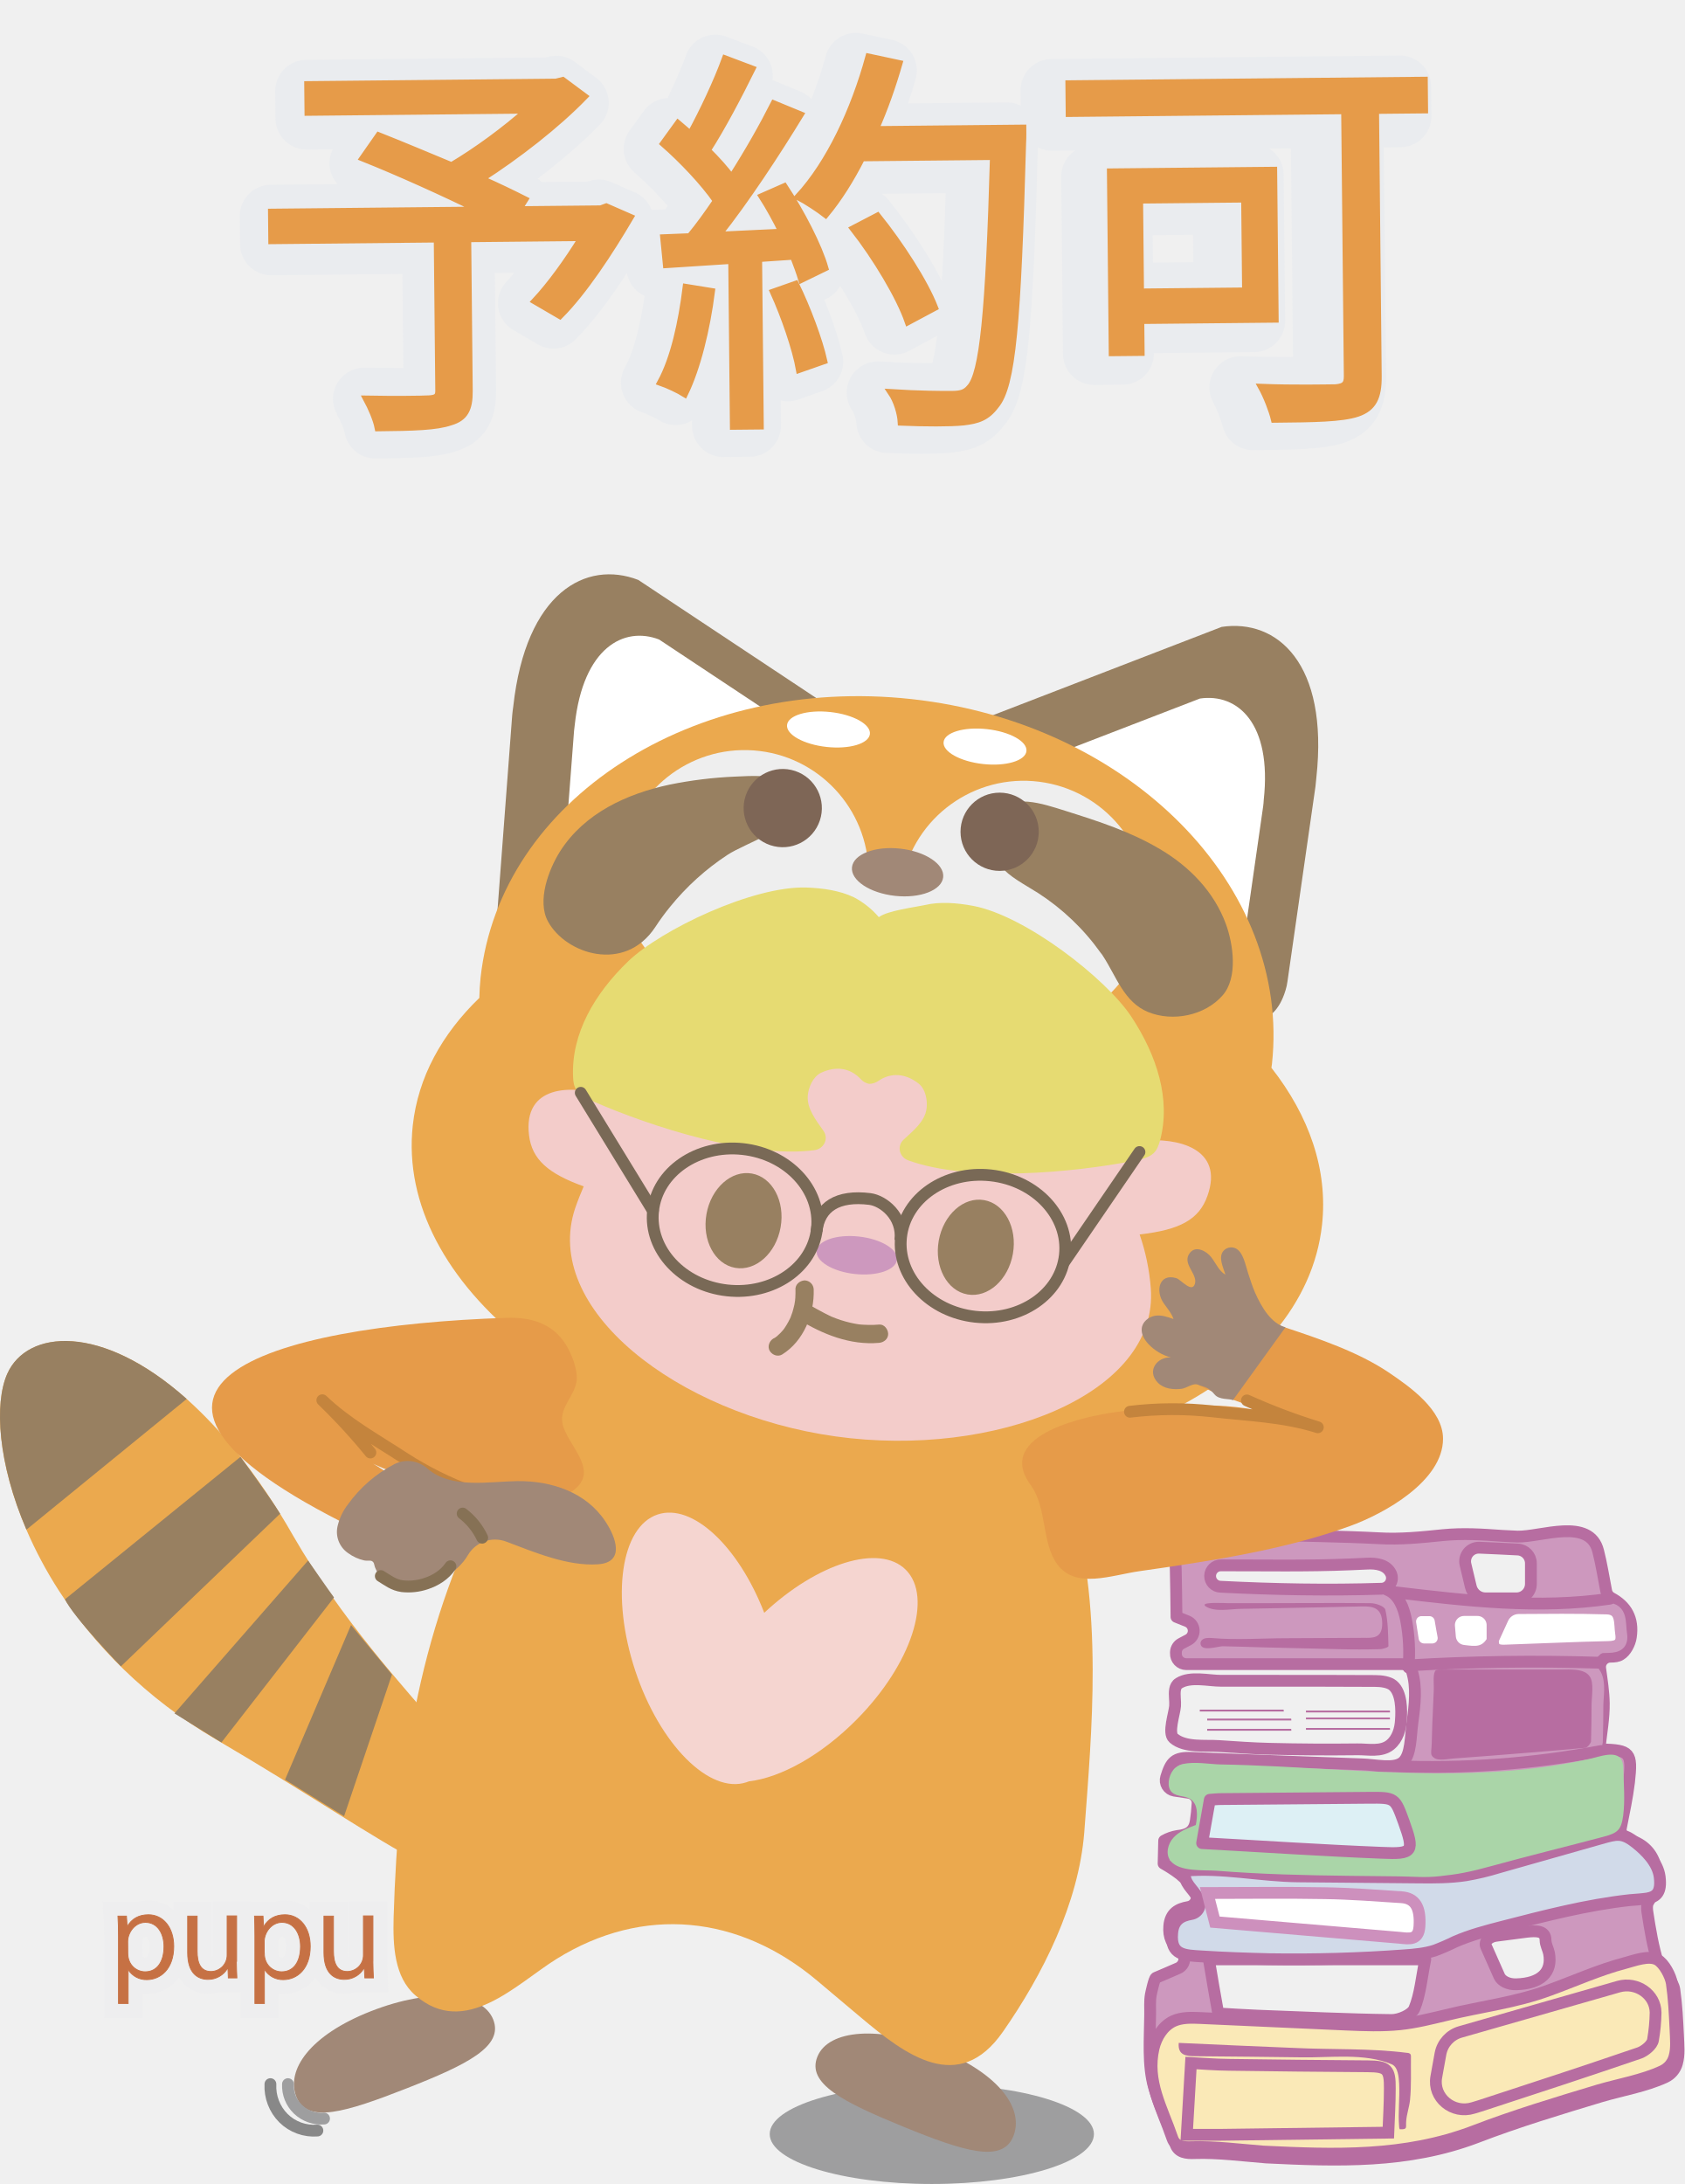
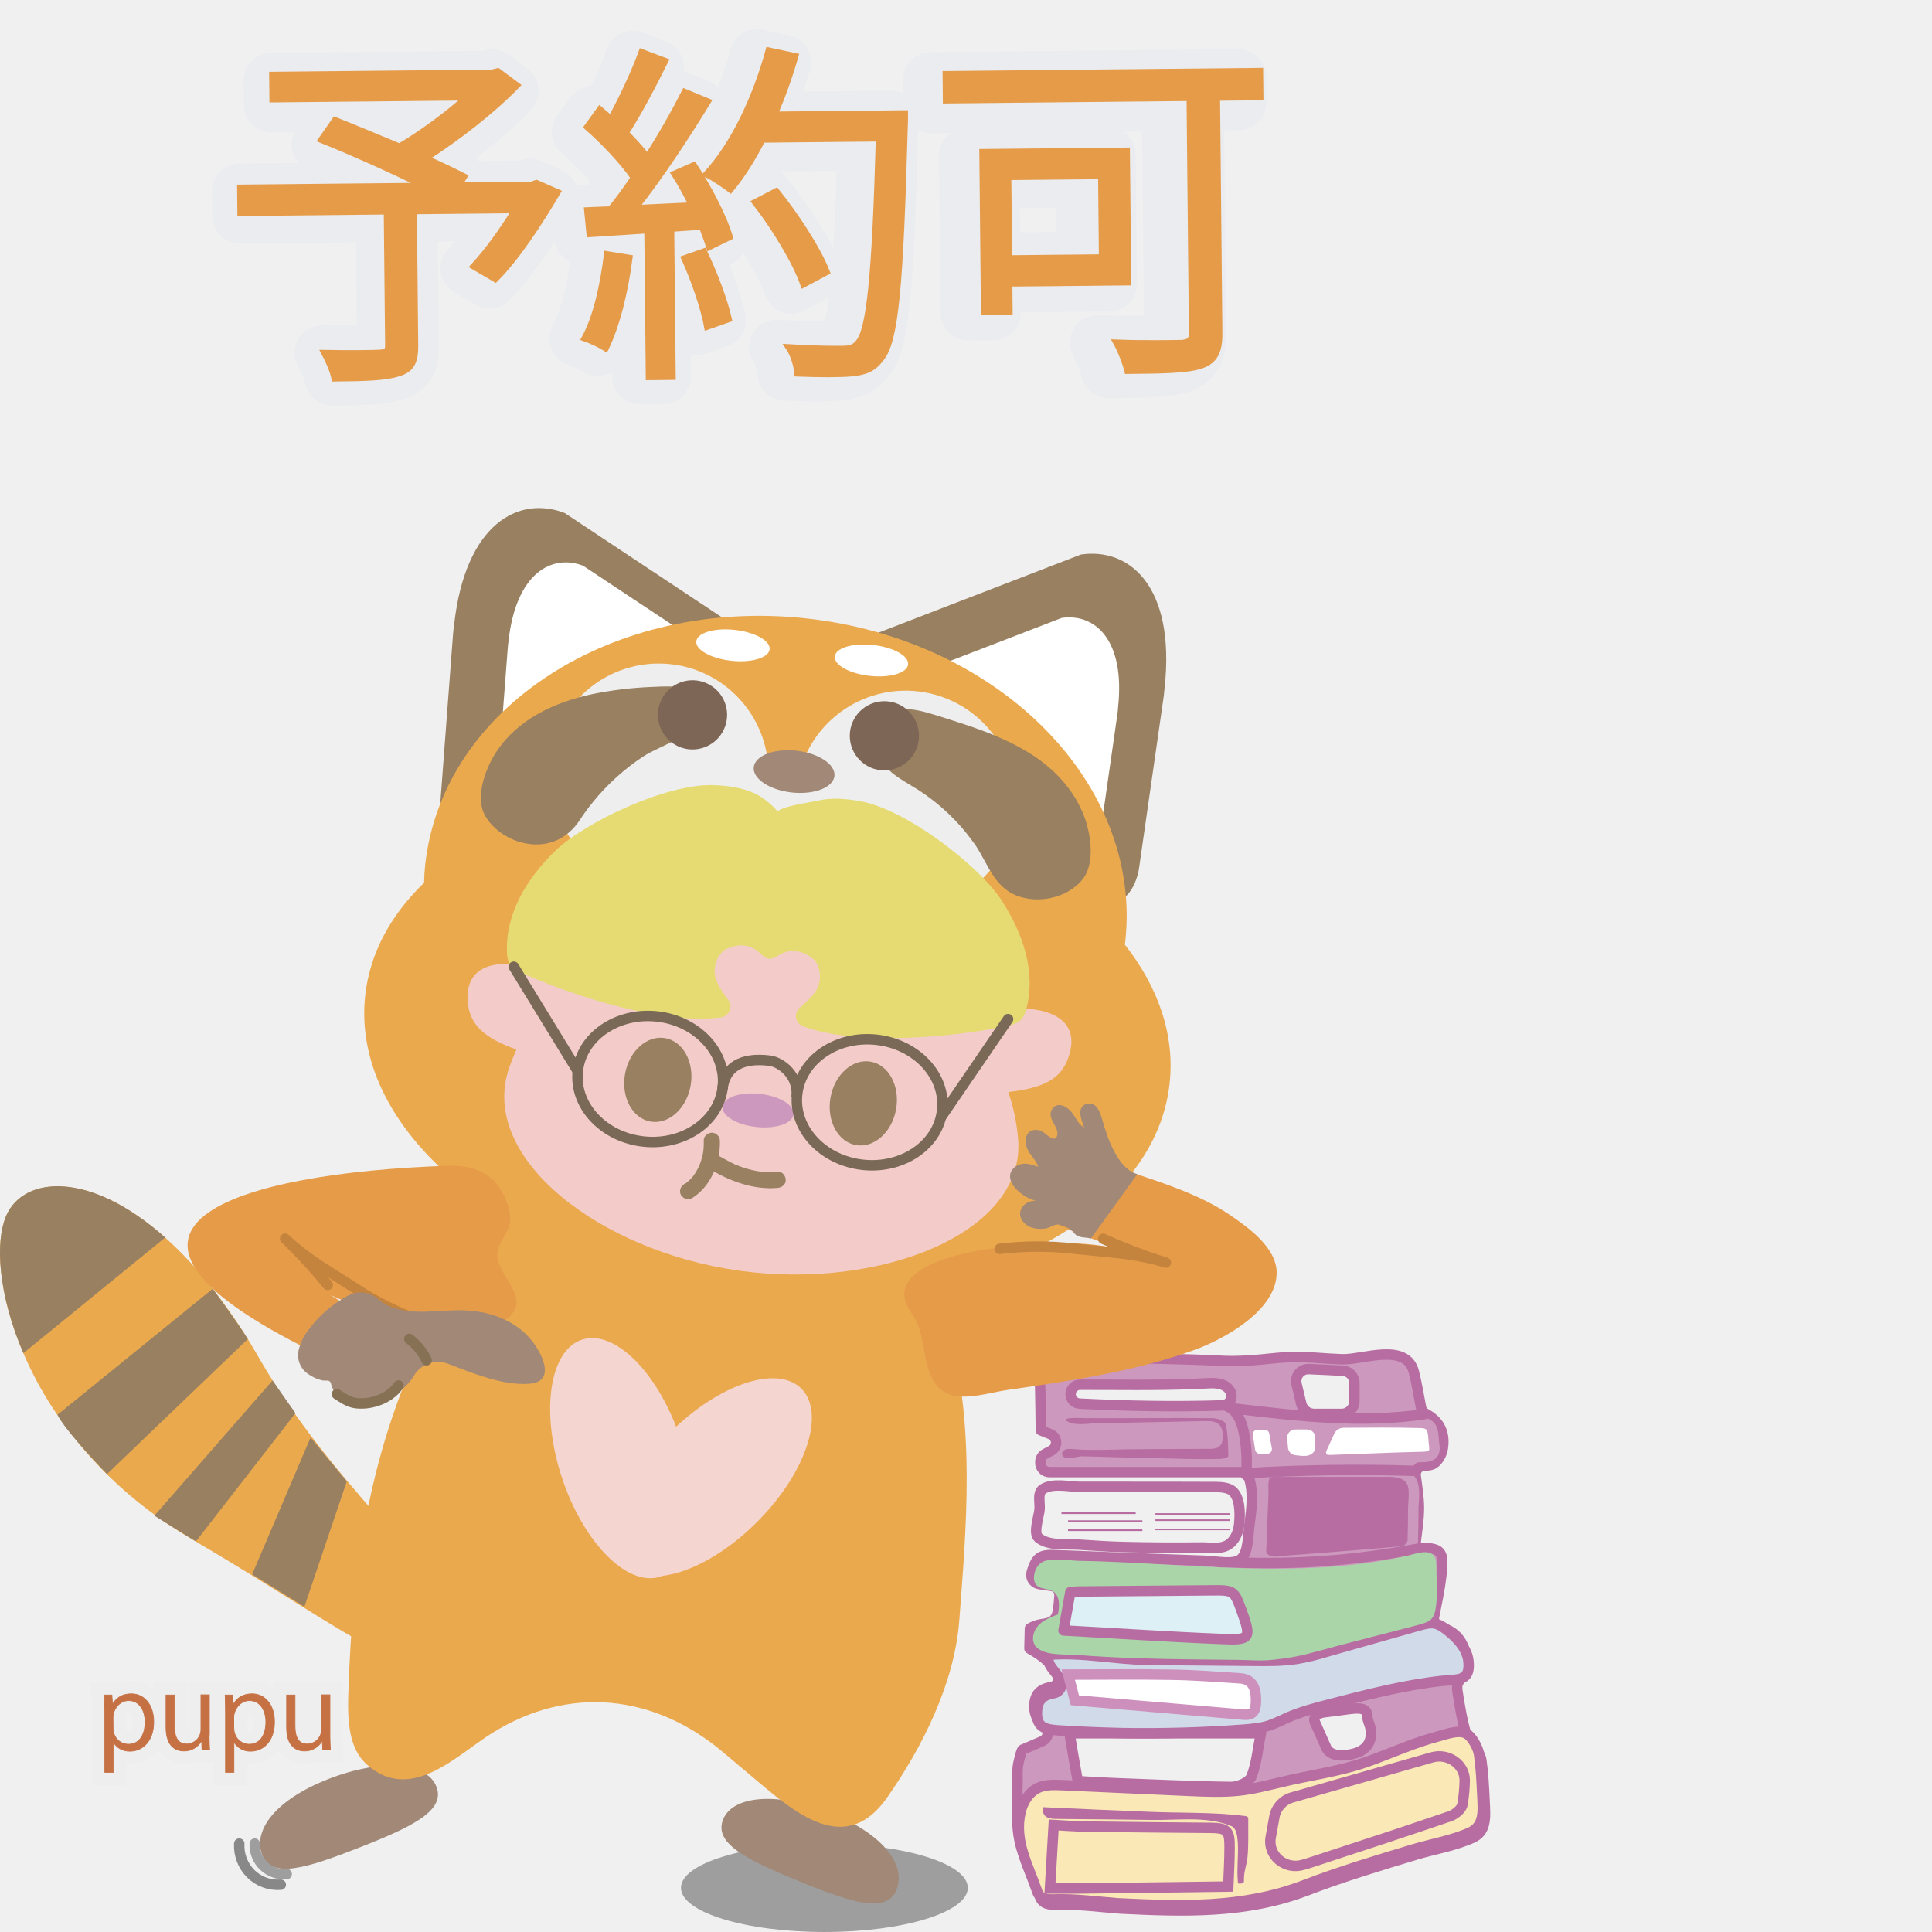
- <svg xmlns="http://www.w3.org/2000/svg" viewBox="0 0 999.1 1295.23">
+ <svg xmlns="http://www.w3.org/2000/svg" viewBox="0 0 1295.23 1295.23">
  <defs>
    <style>.cls-1{fill:#eba94e;}.cls-2{fill:#988061;}.cls-3{fill:#9e9e9f;}.cls-11,.cls-25,.cls-26,.cls-27,.cls-28,.cls-29,.cls-30,.cls-31,.cls-4{fill:none;}.cls-11,.cls-13,.cls-14,.cls-4,.cls-5,.cls-8{stroke:#b76da1;}.cls-14,.cls-25,.cls-32,.cls-33,.cls-35,.cls-4,.cls-6,.cls-9{stroke-miterlimit:10;}.cls-10,.cls-11,.cls-13,.cls-14,.cls-25,.cls-27,.cls-28,.cls-29,.cls-30,.cls-31,.cls-4,.cls-5,.cls-6,.cls-8,.cls-9{stroke-width:7px;}.cls-24,.cls-5{fill:#cd98be;}.cls-10,.cls-11,.cls-13,.cls-27,.cls-28,.cls-29,.cls-30,.cls-31,.cls-34,.cls-5,.cls-8{stroke-linecap:round;stroke-linejoin:round;}.cls-17,.cls-6,.cls-9{fill:#fff;}.cls-10,.cls-6{stroke:#cd98be;}.cls-10,.cls-34,.cls-7{fill:#b76da1;}.cls-8{fill:#d1dae9;}.cls-9{stroke:#cd90bd;}.cls-12{fill:#aad5a8;}.cls-13{fill:#ddf0f5;}.cls-14{fill:#fae9b7;}.cls-15{fill:#a18877;}.cls-16{fill:#f5d5d0;}.cls-18{fill:#eee;}.cls-19{fill:#ad8046;}.cls-20{fill:#f3ccca;}.cls-21{fill:#e6db72;}.cls-22{fill:#7e6656;}.cls-23,.cls-35{fill:#e69b49;}.cls-25,.cls-26,.cls-27{stroke:#796956;}.cls-26{stroke-miterlimit:10;stroke-width:7px;}.cls-28{stroke:#c4843d;}.cls-29{stroke:#867155;}.cls-30{stroke:#888;}.cls-31{stroke:#9e9e9f;}.cls-32{fill:#eeeeef;stroke:#eeeeef;stroke-width:17px;}.cls-33{fill:#c67144;stroke:#c67144;stroke-width:0.5px;}.cls-34,.cls-35{isolation:isolate;font-family:HiraMaruProN-W4-83pv-RKSJ-H, Hiragino Maru Gothic ProN;}.cls-34{font-size:231.54px;stroke:#eaecef;stroke-width:37px;}.cls-35{font-size:236.47px;stroke:#e69b49;stroke-width:4px;}</style>
  </defs>
  <g id="图层_2" data-name="图层 2">
    <g id="图层_1-2" data-name="图层 1">
      <path class="cls-1" d="M110.85,829.76a260.82,260.82,0,0,1,29,30.79,379,379,0,0,1,34,50.19c57.78,100.16,141.9,153.38,125.42,190.24s-60.16-4.34-170.94-69.27C86,1006.89,55.68,975.23,35.08,943.58a248,248,0,0,1-19.4-36.31C-1.23,867.92-3.51,832.47,4.3,814.8c11.81-26.23,55.93-30.24,106.55,15" />
      <path class="cls-2" d="M15.68,907.16C-1.23,867.81-3.51,832.36,4.3,814.7c11.7-26.24,55.82-30.14,106.44,14.95" />
      <polygon class="cls-2" points="232.48 993.12 204.08 1077.13 169.06 1055.45 208.19 963.74 232.48 993.12" />
      <path class="cls-2" d="M182.72,925.48s13.23,19.08,15.39,21.89l-66.77,86s-26.34-16.25-27.86-17.23Z" />
      <path class="cls-2" d="M142.61,864s17.46,23.84,23.53,33.71L71.72,988.24s-28.51-29.48-33.17-39.78Z" />
      <ellipse class="cls-3" cx="552.68" cy="1265.63" rx="96.15" ry="29.59" />
      <path class="cls-4" d="M696.85,1007.21a32.17,32.17,0,0,1,.11,4.55c-.32,4.45-4.44,16-.86,19.08,6.72,5.75,18.64,4.12,26.77,4.66,10.08.65,20.16,1.41,30.24,1.63q26,.64,52,.32c6.4-.1,14.1,1.74,19.52-2.71,4.33-3.57,6-9.32,6.28-14.63.44-6,.44-16.26-4.77-20.6-2.38-2-6.93-2.6-10.51-2.6-20.27-.11-40.43-.11-60.7-.11H724.28c-7.48,0-18.21-2.81-25,1.41C696.53,999.84,696.64,1003.63,696.85,1007.21Z" />
      <path class="cls-5" d="M908,927.1v12.25a8.58,8.58,0,0,1-8.56,8.57H881.13a8.94,8.94,0,0,1-8.78-6.94c-1.08-4.34-2.06-8.67-3.14-13.12a8.11,8.11,0,0,1,8.13-10c7.48.33,15.07.65,22.87,1.08A8.2,8.2,0,0,1,908,927.1ZM889.26,1172l-7.8-17.56c-1.3-2.82,1.41-5.75,5.74-6.4,6-.76,12.14-1.63,18.21-2.38,5.86-.65,11.28-.76,11.28,5,0,2.6,1.51,5.1,2.06,7.7,2.16,11.49-5.1,18-19.3,18.43C894.68,1177,890.56,1174.9,889.26,1172ZM801,927.75c3.25-.1,6.5-.32,9.75-.43,5.42-.32,11.82.54,14.31,6a6.35,6.35,0,0,1-5.64,8.89c-31.76,1-63.52.44-95.5-1.19a6.34,6.34,0,0,1,.33-12.68C749.86,928.3,775.44,928.84,801,927.75ZM718.75,1116c24.39,0,48.13-.32,72,.11,15.72.22,31.32,1.41,46.93,2.39,8.46.54,11.82,6.07,11.06,17.34-.54,8.45-6.5,7.26-12.14,6.72q-56.58-4.71-113.28-9.32C721.79,1127.1,720.27,1121.57,718.75,1116ZM717,1162H845.36c-2.28,11.28-3,20.82-6.5,29.27-1.52,3.58-8.78,6.72-13.44,6.72-26.45-.32-52.9-1.62-79.46-2.6-8.13-.32-16.15-.87-23.41-1.3C720.49,1182.71,718.64,1172,717,1162Zm277.61,61.68c1.51-5,.86-11,.65-16.47-.44-9.11-.87-18.22-2.17-27.21-.76-5-5.53-9.43-8.78-14.09a12.33,12.33,0,0,1-.87-1.63c-3-9.43-4.77-20-6.4-30.68-.21-1.73-.32-3.9.44-5.31,10.08-16.69,4.12-33.38-11.71-37.29a6.1,6.1,0,0,1-4.33-7.26c1.73-8.89,3.68-17.78,4.76-26.77,2-17.78.66-19-16.36-19.52-.55,0-1-.75-1.09-.86,1-9,2.6-17.78,2.5-26.45-.11-6.83-1.2-13.55-2.17-20.71a6.12,6.12,0,0,1,6.18-6.93c2.27,0,4.33-.22,5.85-1.2,3.14-1.84,5.64-6.61,6.18-10.51,1.62-10.84-2.71-18.32-11.6-23.09a6,6,0,0,1-3-4c-1.63-8.35-2.82-16.15-4.77-23.74-5-20.27-33.93-8.35-47.92-8.67-2.92-.11-6-.33-8.89-.44-12.14-.86-23.3-1.62-35.33-.43-12.58,1.3-25.26,2.6-38,1.84-22.66-1.19-45.53-1.3-68.18-2.16-11.49-.44-23.09-.87-34.58-1.52-6.29-.33-15.94-1.84-18.11,6.07-1.4,5.09.33,10.73.44,15.82.22,9.11.32,18.32.43,27.43v1l6.51,2.61a6.12,6.12,0,0,1,.54,11l-4.12,2.17a6,6,0,0,0-3.25,5.1v.75a6.14,6.14,0,0,0,6.07,6.4H831.59a6.15,6.15,0,0,1,5.86,4.23c2.92,9.32,1.73,19.73.32,30.13-1.19,8.35-.76,19.62-5.85,23.85s-16.15,1.41-24.5,1.19c-22.44-.76-45-1.62-67.42-2.49l-33.17-1.3c-10.08-.44-12.36,2.27-15.18,11.49a6.19,6.19,0,0,0,4.88,7.91l8.67,1.3a6.07,6.07,0,0,1,5.1,6.4c-.22,3.58-.55,7-1.09,10.51-1,5.86-4.33,8-10.73,8.67a23.81,23.81,0,0,0-8,2.82c-.11,6.07-.22,7.48-.33,13.55a84.06,84.06,0,0,1,9.76,6.4c4.12,3.47,7.15,6.61,9.21,10.51a6.07,6.07,0,0,1-4.33,8.89c-5.86,1-10.63,3.47-11.28,11.27-.54,6.29,1.52,11.06,6.51,14.64a6.05,6.05,0,0,1-1.3,10.4c-4.34,1.85-8.67,3.8-13.12,5.64-1,.44-2.71,8.46-3,9.87-.76,4-.33,8.34-.44,12.46-.11,13.77-1.51,29.59,2.39,42.82,3.36,11.6,8.78,22.33,12.68,33.6,1.73,5,6.61,5.42,11.49,5.21,13.77-.44,28.51,1.51,42.38,2.6,42.17,2.06,83.8,3.57,124.77-12,24.28-9.33,49.1-16.81,73.93-24.29,12.14-3.57,26.45-6,37.94-11.38A12.86,12.86,0,0,0,994.63,1223.68Z" />
      <path class="cls-6" d="M885.25,973l6-13.12a10.43,10.43,0,0,1,9.43-6.18c16.59-.11,34.47-.32,52.25.22,9.32.22,7.59,8.78,8.57,14.85s-1.74,7.91-7.7,8c-20,.43-39.78,1.41-59.73,2.06-4.44.22-8.89.33-8.56-6.18Z" />
      <path class="cls-6" d="M885.47,972.63c-4.55,8.46-11.06,7.16-17.56,6.4A9,9,0,0,1,860,970.9l-.54-6.4a8.92,8.92,0,0,1,8.89-9.65h8a8.93,8.93,0,0,1,8.89,8.89V973Z" />
      <path class="cls-6" d="M838,972.52l-1.52-9.86a6.68,6.68,0,0,1,6.61-7.7h4.67a6.64,6.64,0,0,1,6.61,5.53c.54,3.14,1.08,6.4,1.73,9.76a6.69,6.69,0,0,1-6.61,7.91H844.6A6.73,6.73,0,0,1,838,972.52Z" />
      <path class="cls-7" d="M761.46,1015H711.6v-1.09h49.75A3.68,3.68,0,0,0,761.46,1015Z" />
      <path class="cls-7" d="M824.44,1015.56H774.58v-1.09h49.75A3.68,3.68,0,0,1,824.44,1015.56Z" />
      <path class="cls-7" d="M824.44,1019.68H774.58v-1.09h49.75A4.06,4.06,0,0,1,824.44,1019.68Z" />
      <path class="cls-7" d="M765.9,1020.33H716v-1.09H765.8A3.65,3.65,0,0,1,765.9,1020.33Z" />
      <path class="cls-7" d="M765.9,1026.4H716v-1.09H765.8A3.65,3.65,0,0,1,765.9,1026.4Z" />
      <path class="cls-7" d="M824.44,1025.86H774.58v-1.09h49.75A3.33,3.33,0,0,1,824.44,1025.86Z" />
      <path class="cls-8" d="M977,1125.91c5.42-1,8.56-3.58,7.37-12.9-1.09-8.24-8-15.29-14.2-20.16-7.92-6.29-11.38-5.21-20.92-2.5-20.17,5.75-40.22,11.38-60.38,17.13a151.67,151.67,0,0,1-19.51,4.66c-9.22,1.41-18.65,1.41-28,1.3l-71.43-.65c-22.44-.22-44.88-5.42-67.43-3.36-.11,8.46,4.55,9.65,8.35,16.8a6.08,6.08,0,0,1-4.34,8.89c-5.85,1-10.62,3.47-11.27,11.27-1.19,13.34,7.37,13.23,17.67,13.88,13.33.87,26.66,1.3,40,1.63,26.66.43,53.44-.33,80-2.28,6.07-.43,12.25-1,18-2.82a130.69,130.69,0,0,0,12-5.2c9.11-4,18.75-6.51,28.4-9,24.82-6.4,49.76-12.9,75.34-15.72C970.67,1126.56,974.14,1126.34,977,1125.91Z" />
      <path class="cls-9" d="M716.15,1122.66c23.63,0,46.61-.33,69.59.1,15.18.22,30.35,1.41,45.42,2.39,8.24.54,11.49,6.07,10.73,17.34-.54,8.46-6.29,7.26-11.71,6.72-36.53-3.14-72.95-6.18-109.59-9.32C719,1133.71,717.56,1128.18,716.15,1122.66Z" />
      <path class="cls-10" d="M847.75,1044.72a6.82,6.82,0,0,1-1.41-1.63c-1.74-2.49-.65-6.39-.65-9.32.21-5.31.21-10.62.54-16q.32-7.65.65-15.29c.21-4-.87-10.08,1.52-13.55,2.06-2.93,6-2.27,9.1-2.27h66.67c7.48,0,17.77-1.2,22.11,6.39,2.82,5,1.19,13.12,1.19,18.65,0,7.15-.11,14.2-.32,21.35-.11,2.49-3.69,6.72-6,6.94-4.44.43-8.88.76-13.22,1.19-14.63,1.3-29.38,2.38-44,3.58l-21.68,1.62C857.28,1046.88,851.54,1048.19,847.75,1044.72Z" />
      <path class="cls-7" d="M818.37,978.05c-8,.22-16.15.22-24.17,0-15.18-.32-30.36-.76-45.53-1.08-7.81-.22-15.61-.54-23.52-.65-2.71,0-13,3.57-13.12-1.74a2.83,2.83,0,0,1,.76-1.84c1.41-1.52,3.9-1.41,6-1.3,14.63,1.3,29.81.11,44.55.11,15.18-.11,30.35-.11,45.42-.22,5.1,0,11.06.65,11.06-8.45,0-9.33-5.42-10.3-11.82-10.19-16,.32-32.08.76-48.13,1-8,.11-16,.33-24.06.44-6.18.1-15.07,2.06-20.6-1.41a1.5,1.5,0,0,1-.75-.87c-.44-1.84,12.57-1.08,14.2-1.08h19.07c21.68,0,43.47-.22,65.15,0,3,0,8.24,1.73,8.78,3.9,1.63,6.83,1.63,14.31,1.84,21.46C823.79,976.86,820.21,978.05,818.37,978.05Z" />
      <path class="cls-11" d="M826.5,1047.43a540.32,540.32,0,0,0,123.25-9" />
      <path class="cls-11" d="M834.85,987.7c37.72-2.28,75.66-2.82,113.49-1.63" />
      <path class="cls-11" d="M822.71,942.82c6.93,2.71,9.86,10.73,11.27,18a101.46,101.46,0,0,1,1.41,28.07" />
      <path class="cls-11" d="M827.8,944.34c42.17,5,84.88,10,126.93,3.79" />
      <path class="cls-12" d="M701.52,1046.23a11.51,11.51,0,0,0-4.45,2.17c-3.25,2.82-5.2,9.32-3,13.23,2.38,4.12,7.91,3,11.6,5.09,5.09,2.93,4.66,10.08,3.57,15.61-4.88,1.84-9.86,3.79-13.22,7.48s-4.88,9.65-1.85,13.66c5.21,6.83,20,5.42,27.65,6,26.23,2.06,52.46,2.71,78.8,3l29.27.32c8.35.11,15.61.87,24-.11,4.77-.54,9.43-1.08,14.09-2,5.63-1.08,11.16-2.49,16.58-4,22.12-6.07,44.23-11.49,66.34-17.34,8.57-2.28,10.63-4,11.82-12.47,1.19-9.21.32-18.53.11-27.86a12.34,12.34,0,0,0-1-5.2c-3.14-6-13.33-1.95-18.21-.87-61.68,13.88-123.47,7.81-185.8,4.66-11.38-.54-22.65-1-34-1.19C718.1,1046.34,708.24,1044.5,701.52,1046.23Z" />
      <path class="cls-13" d="M713,1093.06c1.73-9.54,3-17.12,4.55-25.69,1.73-.11,4.44-.43,7.15-.43q43.57-.33,87.16-.76c15.5-.11,15.5-.11,20.7,14.2,6.4,17.78,5.74,19.29-13,18.43C784,1097.4,748.45,1095,713,1093.06Z" />
      <path class="cls-14" d="M993.11,1219.89c1.52-5,.86-11.06.65-16.48-.44-9.1-.87-18.21-2.17-27.21-.65-4.33-4.55-11.81-8.56-14-5.1-2.82-13.77.54-19.3,2-15.28,4-29.81,10.62-44.66,16-20.05,7.48-40.76,9.76-61.35,14.86-9.11,2.16-18.1,4.44-27.43,5.42-10.51,1.08-21.13.65-31.65.21l-86.72-3.9c-5.42-.22-11-.43-16,1.84-6.18,2.93-10.08,9.32-11.71,16-4.55,19.83,5,35.44,11.17,53.54,1.73,5,6.61,5.42,11.49,5.21,13.76-.44,28.51,1.52,42.38,2.6,42.17,2.06,83.79,3.58,124.77-12,24.28-9.33,49.1-16.8,73.93-24.28,12.14-3.58,26.44-6,37.93-11.39A13.18,13.18,0,0,0,993.11,1219.89Z" />
      <path class="cls-14" d="M980.42,1209.81c-.43,2.92-4.76,6.5-8,7.69-30.13,10.3-60.37,20.27-90.73,30.14-2.6.87-5.31,1.73-7.91,2.49-12.14,3.8-24.06-6.18-21.9-18.32.87-4.66,1.63-9.21,2.5-13.87a16.65,16.65,0,0,1,11.81-12.9c30.25-8.67,61.79-17.67,93.88-26.89,10.73-3,21.78,4.56,21.89,15.4A104,104,0,0,1,980.42,1209.81Z" />
      <path class="cls-7" d="M829.86,1261.3c-.76-8.46.43-17,0-25.48-.22-3.68-.54-10-4.44-11.6-16.16-6.82-36.43-3.79-53.55-4.11-20.82-.22-41.63-.55-62.44-.66-6,0-10.95-.54-10.3-7.91,22.87,1.09,45.85,2.06,68.73,3,22.11,1.08,44.76.11,66.77,2.92a2.54,2.54,0,0,1,2,.87,2.71,2.71,0,0,1,.22,1.3c-.11,8.57.32,17.24-.54,25.8-.44,4.23-2,8.35-2.28,12.47-.33,3.68,1.08,5.09-3.8,4.87A2.77,2.77,0,0,1,829.86,1261.3Z" />
      <path class="cls-4" d="M703.9,1266.07c.87-14.53,1.63-27.86,2.49-42.6,6,.32,14.2,1,22.44,1.08,27.54.43,55,.65,82.49.87,11.39.11,13.12,1.73,13,13.22,0,8.67-.54,17.45-.87,26.13l-100.59,1.3Z" />
      <path class="cls-15" d="M484.83,1219.67c-6.51,15.94,14.85,26.78,50.84,41.52S594.53,1283,601,1267s-7.59-36.64-43.58-51.38S491.33,1203.74,484.83,1219.67Z" />
      <path class="cls-15" d="M292.53,1197.67c6.29,15.93-15.18,26.66-51.38,40.86s-59.08,21.14-65.37,5.1,8-36.64,44.12-50.84S286.13,1181.62,292.53,1197.67Z" />
      <path class="cls-1" d="M648.08,990c-.22-73.28-14.2-146.56-76.43-191.22C518.54,760.6,423,755,368.08,792.69c-36.85,25.26-54.2,48.13-75,87.37-43.58,82.38-56.91,164.87-59.62,257.12-.43,16.59.33,35.34,12.9,46.18,29.49,25.58,59.84-6.72,83.68-21.57,51.6-32.09,108.51-26,154.69,12.9,8.67,7.26,17.34,14.63,26,21.89,26.35,22.12,57.89,46.07,84.12,8.35,23.63-33.82,44.88-76.2,48.24-118.16C645.37,1056.32,648.18,1023.15,648.08,990Z" />
      <path class="cls-16" d="M537.18,930.9c-15.61-15.5-52.35-3.9-83.9,25.58C438,917,410.68,891.33,390.09,898.16c-21.9,7.26-27.86,48.67-13.34,92.57s44.12,73.5,66,66.24c.54-.22,1-.33,1.52-.55,18.75-2.16,42.81-15.39,63.84-36.64C540.65,986.94,553.55,947.16,537.18,930.9Z" />
      <path class="cls-2" d="M552.47,469.77,691.33,576s56.8,58.43,71.11,11.38a30.4,30.4,0,0,0,1.19-5.42l16.58-115.44c.22-1.84.33-3.69.55-5.42,7.37-67.86-23.42-94.2-56.16-89.32L584.45,425.87C551.17,430.75,525.69,449.28,552.47,469.77Z" />
      <path class="cls-2" d="M525.48,476.71,367,550.42s-68.08,44.77-72-4.23a46.38,46.38,0,0,1,0-5.53l8.78-116.31c.11-1.84.44-3.68.65-5.42,7.48-67.85,43.25-86.93,74.15-75l125.09,83C535.12,439,556.05,462.51,525.48,476.71Z" />
      <path class="cls-17" d="M595.83,480.39l93.55,71.55s38.26,39.35,47.91,7.69a20.69,20.69,0,0,0,.76-3.68l11.16-77.83c.22-1.19.22-2.5.33-3.69,5-45.74-15.72-63.41-37.83-60.16l-94.42,36.42C595,454.05,577.72,466.52,595.83,480.39Z" />
      <path class="cls-17" d="M489.71,468.8,382.93,518.44s-45.85,30.25-48.45-2.82a21.81,21.81,0,0,1,0-3.79l6-78.37c.11-1.19.33-2.5.43-3.69,5-45.74,29.16-58.53,50-50.51l84.33,55.93C496.21,443.32,510.3,459.15,489.71,468.8Z" />
      <path class="cls-1" d="M754.09,633.24c.11-.76.22-1.41.32-2.17C765.9,525.7,670.19,428.8,540.65,414.6s-244,59.72-255.6,165.09c-.43,4-.65,8.13-.76,12.14-22.22,21.46-36.31,47-39.46,75.55-10.29,93.87,102.11,183.2,251.05,199.45s278-46.61,288.24-140.48C787.69,693.83,776.53,661.85,754.09,633.24Z" />
      <path class="cls-18" d="M680.27,544.57a73.56,73.56,0,0,0-144.6-25.37c-2.06-.32-4-.65-6.07-.87a107.66,107.66,0,0,0-14.42-.54,73.55,73.55,0,1,0-90.84,72.09,98.6,98.6,0,0,0-2.93,15.28c-3.57,32.41,15.51,54,45.53,63.31,41.74,13,93.33,18.42,131.38-7.38,11.27-7.58,16.8-21.57,18.21-34.68a90,90,0,0,0,.33-17A73.46,73.46,0,0,0,680.27,544.57Z" />
      <ellipse class="cls-17" cx="491.35" cy="432.59" rx="10.41" ry="24.72" transform="translate(7.87 873.96) rotate(-83.75)" />
      <ellipse class="cls-17" cx="584.19" cy="442.73" rx="10.41" ry="24.72" transform="translate(80.53 975.28) rotate(-83.75)" />
      <path class="cls-19" d="M491.11,596.92a59.56,59.56,0,0,0,4.88,10.3,60.61,60.61,0,0,0,6.94,8.78,62.11,62.11,0,0,0,8.78,7.16,50.72,50.72,0,0,0,10.08,4.76c3.58,1.41,7.26,1.74,11.06,2.28a41.65,41.65,0,0,0,9-.32,36.11,36.11,0,0,0,8.79-2.06,43.94,43.94,0,0,0,9.86-4.88c3.14-2.28,6.29-4.55,8.67-7.59a48.78,48.78,0,0,0,4.77-6.61,46.74,46.74,0,0,0,3.25-7.59,15.05,15.05,0,0,0,.33-7.59,13.89,13.89,0,0,0-2.28-7c-2.27-3.91-6.83-7.7-11.38-8.68-4.88-1.08-10.3-.86-14.63,2-1.3,1-2.61,2-3.8,2.92a18.85,18.85,0,0,0-4.88,8.35,4.06,4.06,0,0,1-.43,1.08l1.95-4.55a27.17,27.17,0,0,1-2.82,4.88c1-1.3,2-2.6,2.93-3.8a30.74,30.74,0,0,1-4.23,4.23c1.3-1,2.6-1.95,3.8-2.92a28.83,28.83,0,0,1-5.53,3.25l4.55-2a29.16,29.16,0,0,1-6.61,1.84l5.09-.65a21.38,21.38,0,0,1-6.39,0l5.09.65a28.66,28.66,0,0,1-6.72-1.84l4.55,2a34.19,34.19,0,0,1-6.39-3.69c1.3,1,2.6,2,3.79,2.93a37.7,37.7,0,0,1-5.85-5.86c1,1.31,1.95,2.61,2.93,3.8a28.89,28.89,0,0,1-4.12-7.16l2,4.56a5.71,5.71,0,0,1-.33-.76,20.74,20.74,0,0,0-8.67-11.38,13.92,13.92,0,0,0-7-2.28,15.05,15.05,0,0,0-7.59.33c-4.56,1.51-9,4.33-11.38,8.67-.65,1.51-1.31,3-2,4.55a19.58,19.58,0,0,0,0,10Z" />
      <path class="cls-2" d="M397.57,537.63a137.33,137.33,0,0,0-8.89,12.14c-18.21,27.64-53.23,15.93-63.63-3.25-6.72-12.25.43-31,7.15-41.63,14.42-22.65,39.57-34.14,64.93-39.56a247.59,247.59,0,0,1,39-4.77c9.32-.44,22.76-1.3,31.22,3.25,5,2.71,7.15,7.26,6.17,12.9-2.6,14.74-31.21,23.09-42.16,30.35A148.7,148.7,0,0,0,397.57,537.63Z" />
      <path class="cls-2" d="M654.36,567.22c7.81,12,12.36,27.1,26.56,32.95,14.63,6,33.71,2.17,44.23-9.86,9.21-10.51,6.28-30.35,2-42.17-7.05-19.29-21.68-34.25-39.13-44.55-17.78-10.51-36-16.37-56.26-22.76-13.55-4.23-31.33-10.52-41.3,1.3-4.88,5.74-4.77,13.66-2.82,20.49,2.49,8.78,8.13,14.41,15.61,19.29,4.12,2.71,8.35,5.1,12.46,7.7a136.45,136.45,0,0,1,37.18,35.55A13.53,13.53,0,0,1,654.36,567.22Z" />
      <path class="cls-19" d="M406.46,613.72a220.43,220.43,0,0,0-.66,41.41c4.67-6.07,9.33-12.14,13.88-18.32a1.83,1.83,0,0,1-.76.11l5.1-.65h-1.2l5.1.65a6.12,6.12,0,0,1-1.84-.54l4.55,2-1.63-1c1.3,1,2.6,1.95,3.8,2.92a8.18,8.18,0,0,1-1.41-1.41c1,1.3,1.95,2.6,2.92,3.8a6.54,6.54,0,0,1-1-1.63l2,4.55a6.32,6.32,0,0,1-.54-2.06c.21,1.74.43,3.36.65,5.1a14,14,0,0,1,0-3c-.22,1.74-.44,3.36-.65,5.1a36.68,36.68,0,0,1,1.62-6,15.06,15.06,0,0,0,.33-7.59,14,14,0,0,0-2.28-7c-2.27-3.9-6.83-7.69-11.38-8.67-4.88-1.08-10.3-.87-14.63,2-1.3,1-2.61,2-3.8,2.93a18.74,18.74,0,0,0-4.88,8.35c-3,8.56-3.46,18.1,1.2,26.23a26.46,26.46,0,0,0,10.19,10,34.37,34.37,0,0,0,5.2,2.17,6.87,6.87,0,0,0,1.52.32,34,34,0,0,0,5.85.65,30.55,30.55,0,0,0,6.18-.86l4.55-2a14.42,14.42,0,0,0,5.31-4.88,10.42,10.42,0,0,0,2.5-4.23,14,14,0,0,0,1.62-7.26,240.7,240.7,0,0,1,.65-41.41A20.89,20.89,0,0,0,439,600.07a14.54,14.54,0,0,0-6.07-3.91,14,14,0,0,0-7.26-1.62c-4.88.21-10,1.84-13.44,5.53-1,1.3-1.95,2.6-2.93,3.79a18.21,18.21,0,0,0-2.81,9.86Z" />
      <path class="cls-19" d="M408.08,604.62a83.75,83.75,0,0,0-6.18,9.86,107.26,107.26,0,0,0-6.18,15,87.46,87.46,0,0,0-3,15.83,60.38,60.38,0,0,0-.43,11.71,20,20,0,0,0,5.52,13.44,14.74,14.74,0,0,0,6.07,3.9,14.15,14.15,0,0,0,7.27,1.63c4.87-.22,10-1.85,13.44-5.53s5.74-8.35,5.53-13.44a62.72,62.72,0,0,1,.54-11.93c-.22,1.74-.44,3.36-.65,5.1a70.12,70.12,0,0,1,4.55-16.81l-1.95,4.56a75.14,75.14,0,0,1,8-14.09,14,14,0,0,0,2.28-7,15.06,15.06,0,0,0-.33-7.59,19.53,19.53,0,0,0-8.67-11.38c-4.44-2.28-9.76-3.47-14.63-1.95l-4.56,1.95a19.92,19.92,0,0,0-6.61,6.83Z" />
      <path class="cls-20" d="M677.23,676.6A151.54,151.54,0,0,0,657.07,680c-12.46-53.34-55.17-94.53-123.14-104-75.55-10.51-130.18,11.17-155.87,81.52a149.17,149.17,0,0,0-19.08-7.7c-20.06-6.72-48.78-6.29-45.21,23.42,1.74,14.41,11.39,22.76,32.42,30.35-1.74,4.12-3.47,8.34-5,12.79C321,776,401.47,838.76,495.67,851.88s191.75-25,186.88-87.92a127.23,127.23,0,0,0-6.62-31.86c23.63-2.71,35.23-8.68,40.22-22.88C726.23,681,698.26,674.43,677.23,676.6Z" />
      <path class="cls-21" d="M670.84,602.67c-15-22.44-62.55-59.62-93.77-65.47-9.53-1.74-19.51-2.61-28.61-.44-5.31,1.19-22.12,3.25-27.21,7.16A50,50,0,0,0,506.4,532.1c-8.46-4-18.43-5.42-28.08-5.74-31.65-1.09-86.17,25-105.68,43.68-19.95,19.19-33.93,43-32.74,68.72.11,2.71.43,5.53,2.17,7.92,2.06,3,6,4.88,9.75,6.5,34.69,15.18,93.33,33.93,131.16,28.94,5.75-.75,8.68-6.83,5.42-11.49-4.77-6.72-9.75-13.22-9.32-20.59.33-5.1,3.15-11.6,8-13.88,8.46-3.9,17-3.14,23.53,3.91a8.87,8.87,0,0,0,4.87,2.71,9.35,9.35,0,0,0,5.32-1.63c7.8-5.42,16.36-4.44,23.84,1.3,4.34,3.25,5.64,10.19,4.88,15.28-1.08,7.27-7.48,12.58-13.55,18.11-4.12,3.79-2.71,10.4,2.82,12.35,36,13,97.12,7.38,134.41.11,4-.76,8.24-1.84,10.95-4.33,2.17-2,3-4.66,3.8-7.27C694.69,652.1,686.12,625.76,670.84,602.67Z" />
      <ellipse class="cls-15" cx="532.34" cy="517.24" rx="14.09" ry="27.21" transform="translate(-39.75 990.15) rotate(-83.75)" />
      <circle class="cls-22" cx="464.25" cy="479.2" r="23.2" transform="translate(-137.18 768.08) rotate(-71.56)" />
      <circle class="cls-22" cx="592.9" cy="493.29" r="23.2" />
      <path class="cls-23" d="M665.09,837a1.06,1.06,0,0,0-.54.1c-17.78,2-75.44,13.23-53.33,43.47,10,13.66,6.4,34.26,15.93,47.26,11,14.75,32.09,6.29,49,3.91,41.08-5.86,85.31-12.47,124.44-26.67,20.38-7.37,55.29-26.67,55.29-51.82,0-17.12-19.73-30.89-32.42-39.45-17.88-12-41-19.84-61.24-26.56-15.5-5.2-26.13-2.49-40.76,4.34-7.91,3.68-23.52,11.16-17.78,22.33,2.93,5.85,9.43,8.78,15.4,11.38,15.06,6.5,28.07,9.86,43.14,16.47C733.93,829.33,695.45,833.66,665.09,837Z" />
      <path class="cls-23" d="M294.15,886.89c12.15,2.17,31.87,5.31,42.93-1.09,21.68-12.46-1.41-28.5-3.58-42.27-1.41-9.32,7.81-16.26,8.57-25.15.54-6.29-3-15.39-6.29-20.7-7.81-12.79-20.7-16.59-35.12-16.15-140.92,4.66-267.75,41-81.63,129.1,64.94,1.3,34.26-25.48-11.81-50.62C231.39,876.81,266.51,882.44,294.15,886.89Z" />
      <path class="cls-15" d="M762.44,787.16c-8.57-2.38-14.1-11.71-18.11-20.7-1.62-3.8-2.82-7.7-4.12-11.6-1.51-4.55-2.81-12.57-7.58-14.63a6.19,6.19,0,0,0-7,1.62c-3.25,3.8,0,10.08,1.19,14.09-3.79-2.06-5.74-6.93-8.45-10.4s-8.89-7-12.47-2.71c-5.42,6.39,4.66,12.57,2.82,18.53-1.73,5.75-8.24-2.49-11.06-3.36-10.08-3-12.57,7.48-7.48,14.85,2.06,3,4.67,5.86,5.86,9.43-3.58-1.3-7.37-2.6-11.06-1.95s-7.48,3.58-7.8,7.59c-.33,3.47,1.62,6.61,3.9,9.11a28.38,28.38,0,0,0,13.33,8c-7.91-.44-14.63,7.91-7.59,15.07,3.58,3.57,9,4.11,13.88,3.57,3.36-.43,6.94-3.79,10.08-2.38s5.64.86,9.65,5.74c2.82,3.36,8.89,2.28,10.84,3.36" />
      <ellipse class="cls-24" cx="508.18" cy="744.38" rx="11.17" ry="23.96" transform="translate(-287.08 1168.56) rotate(-83.75)" />
      <ellipse class="cls-2" cx="440.99" cy="723.92" rx="28.4" ry="22.33" transform="translate(-348.55 1032.38) rotate(-79.99)" />
      <ellipse class="cls-2" cx="578.76" cy="739.69" rx="28.4" ry="22.33" transform="translate(-250.26 1181.08) rotate(-79.99)" />
      <path class="cls-2" d="M473.66,782.5c14.2,8.78,30.68,15.39,47.7,13.88,2.82-.22,5.53-2.28,5.42-5.42-.11-2.71-2.39-5.75-5.42-5.42a58.63,58.63,0,0,1-6.07.21c-1,0-2.06-.11-3-.11-.54,0-1-.1-1.52-.1-.21,0-1.73-.22-.54,0a66.9,66.9,0,0,1-11.38-2.61c-1.84-.54-3.58-1.3-5.31-1.95-1.52-.65,1,.44-.54-.21l-1.3-.65-2.61-1.3c-3.36-1.74-6.72-3.58-10-5.64a5.35,5.35,0,0,0-7.37,2,5.47,5.47,0,0,0,2,7.37Z" />
      <path class="cls-2" d="M471.82,764.72c0,1.63,0,3.36-.11,5,0,.32-.11.76-.11,1.08-.11,1.3.11-.86,0,.33-.11.87-.32,1.73-.43,2.6-.33,1.52-.76,3-1.19,4.55a23,23,0,0,1-.87,2.39c-.33,1,.22-.54,0,.11-.22.43-.33.76-.54,1.19-.65,1.41-1.41,2.71-2.17,4-.43.65-.76,1.19-1.19,1.84a6.49,6.49,0,0,1-.76,1c.87-1.09,0,0-.11.11a25.28,25.28,0,0,1-2.93,3c-.32.22-.54.54-.86.76-.11.11-.33.22-.44.33q-.48.32.33-.33c-.22.43-1.41,1-1.84,1.19-2.39,1.52-3.58,4.88-2,7.37s4.88,3.58,7.38,2c12.68-7.91,19.07-23.84,18.64-38.48a5.52,5.52,0,0,0-5.42-5.42c-2.93.22-5.53,2.39-5.42,5.42Z" />
      <path class="cls-25" d="M484.29,730.25c1.62-14.63,12.57-21.57,31.65-19.18,7.8,1,19.73,10,18.1,24.6" />
      <ellipse class="cls-26" cx="435.92" cy="723.31" rx="42.17" ry="48.89" transform="translate(-330.52 1077.95) rotate(-83.75)" />
      <ellipse class="cls-26" cx="582.99" cy="738.92" rx="42.17" ry="48.89" transform="translate(-214.98 1238.06) rotate(-83.75)" />
      <line class="cls-27" x1="344.45" y1="648.09" x2="387.27" y2="718" />
      <line class="cls-27" x1="675.83" y1="683.21" x2="631.27" y2="748.36" />
      <path class="cls-28" d="M670.19,837.24a212.22,212.22,0,0,1,49.1-.21c21.14,2.38,42,3,62.33,9.43a365.25,365.25,0,0,1-42.06-15.94" />
      <path class="cls-28" d="M280.82,885.05a201.72,201.72,0,0,1-41.3-20.49c-16.8-10.95-33.82-20.27-48.34-34.15a351.73,351.73,0,0,1,28.5,31" />
      <path class="cls-15" d="M253.61,871c14,12.14,36.32,7.59,53.23,7.38,20.16-.22,40.76,6.5,52.25,23.95,6.28,9.43,11.7,24.28-4.34,25.37-18.1,1.3-38.05-7.27-54.53-13.45a18.69,18.69,0,0,0-22.76,8.13c-6.07,10.3-18.86,17.13-30.24,19.95a21.41,21.41,0,0,1-13-.43,21,21,0,0,1-6.29-4.23,21.46,21.46,0,0,1-5.53-8.24c-.54-1.41-.32-2.93-1.95-3.68-1.08-.44-3.25,0-4.44-.33a25.48,25.48,0,0,1-9.54-4.34,15.23,15.23,0,0,1-6.07-16.69,33.19,33.19,0,0,1,6-12.25,78.84,78.84,0,0,1,27.54-23.85A17.67,17.67,0,0,1,253.61,871Z" />
      <path class="cls-29" d="M225.86,934.69c4.23,2.6,7.59,5.31,12.69,6a32.71,32.71,0,0,0,14.09-1.51c5.74-1.85,11.16-5.31,14.52-10.3" />
      <path class="cls-29" d="M286,911.93a38.94,38.94,0,0,0-11.59-14.31" />
      <path class="cls-30" d="M160.39,1236a26.66,26.66,0,0,0,7.7,20.16,25.75,25.75,0,0,0,20.16,7.37" />
      <path class="cls-31" d="M170.8,1236a19.52,19.52,0,0,0,6,15,20.07,20.07,0,0,0,15.39,5.42" />
      <path class="cls-32" d="M75.47,1142.55c2.61-4.55,6.83-7,12.58-7,8.67,0,15,7.48,15,18.76,0,13.44-7.92,19.72-15.94,19.72a12.56,12.56,0,0,1-11-5.85h-.11v20H70.27v-40c0-4.77-.11-8.46-.32-11.82H75l.43,6.18Zm.33,15.82c0,7.16,5.31,11,10.3,11,7.26,0,11.16-6.18,11.16-15,0-7.58-3.79-14.3-11-14.3-6.28,0-10.51,6.07-10.51,11.38Z" />
      <path class="cls-32" d="M140.19,1163.25c0,3.8.21,6.94.32,9.76h-5.09l-.22-5.75H135a13.26,13.26,0,0,1-11.7,6.62c-5.53,0-12-3.15-12-15.83v-21.68h5.63v20.7c0,7.16,2.06,12.14,8.24,12.14a9.69,9.69,0,0,0,9.54-10v-23h5.64v27Z" />
      <path class="cls-32" d="M156.45,1142.55c2.6-4.55,6.83-7,12.57-7,8.67,0,15,7.48,15,18.76,0,13.44-7.91,19.72-15.93,19.72a12.59,12.59,0,0,1-11.06-5.85h-.22v20h-5.63v-40c0-4.77-.11-8.46-.22-11.82H156l.33,6.29.11-.11Zm.32,15.82c0,7.16,5.31,11,10.3,11,7.26,0,11.17-6.18,11.17-15,0-7.58-3.8-14.3-11-14.3-6.29,0-10.52,6.07-10.52,11.38v6.93Z" />
      <path class="cls-32" d="M221.16,1163.25c0,3.8.22,6.94.33,9.76h-5.1l-.32-5.75h-.22a13.26,13.26,0,0,1-11.71,6.62c-5.53,0-12-3.15-12-15.83v-21.68h5.64v20.7c0,7.16,2.06,12.14,8.24,12.14a9.69,9.69,0,0,0,9.53-10v-23h5.64v27Z" />
      <path class="cls-33" d="M75.47,1142.55c2.61-4.55,6.83-7,12.58-7,8.67,0,15,7.48,15,18.76,0,13.44-7.92,19.72-15.94,19.72a12.56,12.56,0,0,1-11-5.85h-.11v20H70.27v-40c0-4.77-.11-8.46-.32-11.82H75l.43,6.18Zm.33,15.82c0,7.16,5.31,11,10.3,11,7.26,0,11.16-6.18,11.16-15,0-7.58-3.79-14.3-11-14.3-6.28,0-10.51,6.07-10.51,11.38Z" />
      <path class="cls-33" d="M140.19,1163.25c0,3.8.21,6.94.32,9.76h-5.09l-.22-5.75H135a13.26,13.26,0,0,1-11.7,6.62c-5.53,0-12-3.15-12-15.83v-21.68h5.63v20.7c0,7.16,2.06,12.14,8.24,12.14a9.69,9.69,0,0,0,9.54-10v-23h5.64v27Z" />
      <path class="cls-33" d="M156.45,1142.55c2.6-4.55,6.83-7,12.57-7,8.67,0,15,7.48,15,18.76,0,13.44-7.91,19.72-15.93,19.72a12.59,12.59,0,0,1-11.06-5.85h-.22v20h-5.63v-40c0-4.77-.11-8.46-.22-11.82H156l.33,6.29.11-.11Zm.32,15.82c0,7.16,5.31,11,10.3,11,7.26,0,11.17-6.18,11.17-15,0-7.58-3.8-14.3-11-14.3-6.29,0-10.52,6.07-10.52,11.38v6.93Z" />
      <path class="cls-33" d="M221.16,1163.25c0,3.8.22,6.94.33,9.76h-5.1l-.32-5.75h-.22a13.26,13.26,0,0,1-11.71,6.62c-5.53,0-12-3.15-12-15.83v-21.68h5.64v20.7c0,7.16,2.06,12.14,8.24,12.14a9.69,9.69,0,0,0,9.53-10v-23h5.64v27Z" />
      <text class="cls-34" transform="matrix(1, -0.01, 0.01, 1, 149.54, 236.33)">予約可</text>
      <text class="cls-35" transform="matrix(1, -0.01, 0.01, 1, 149.54, 236.33)">予約可</text>
    </g>
  </g>
</svg>
